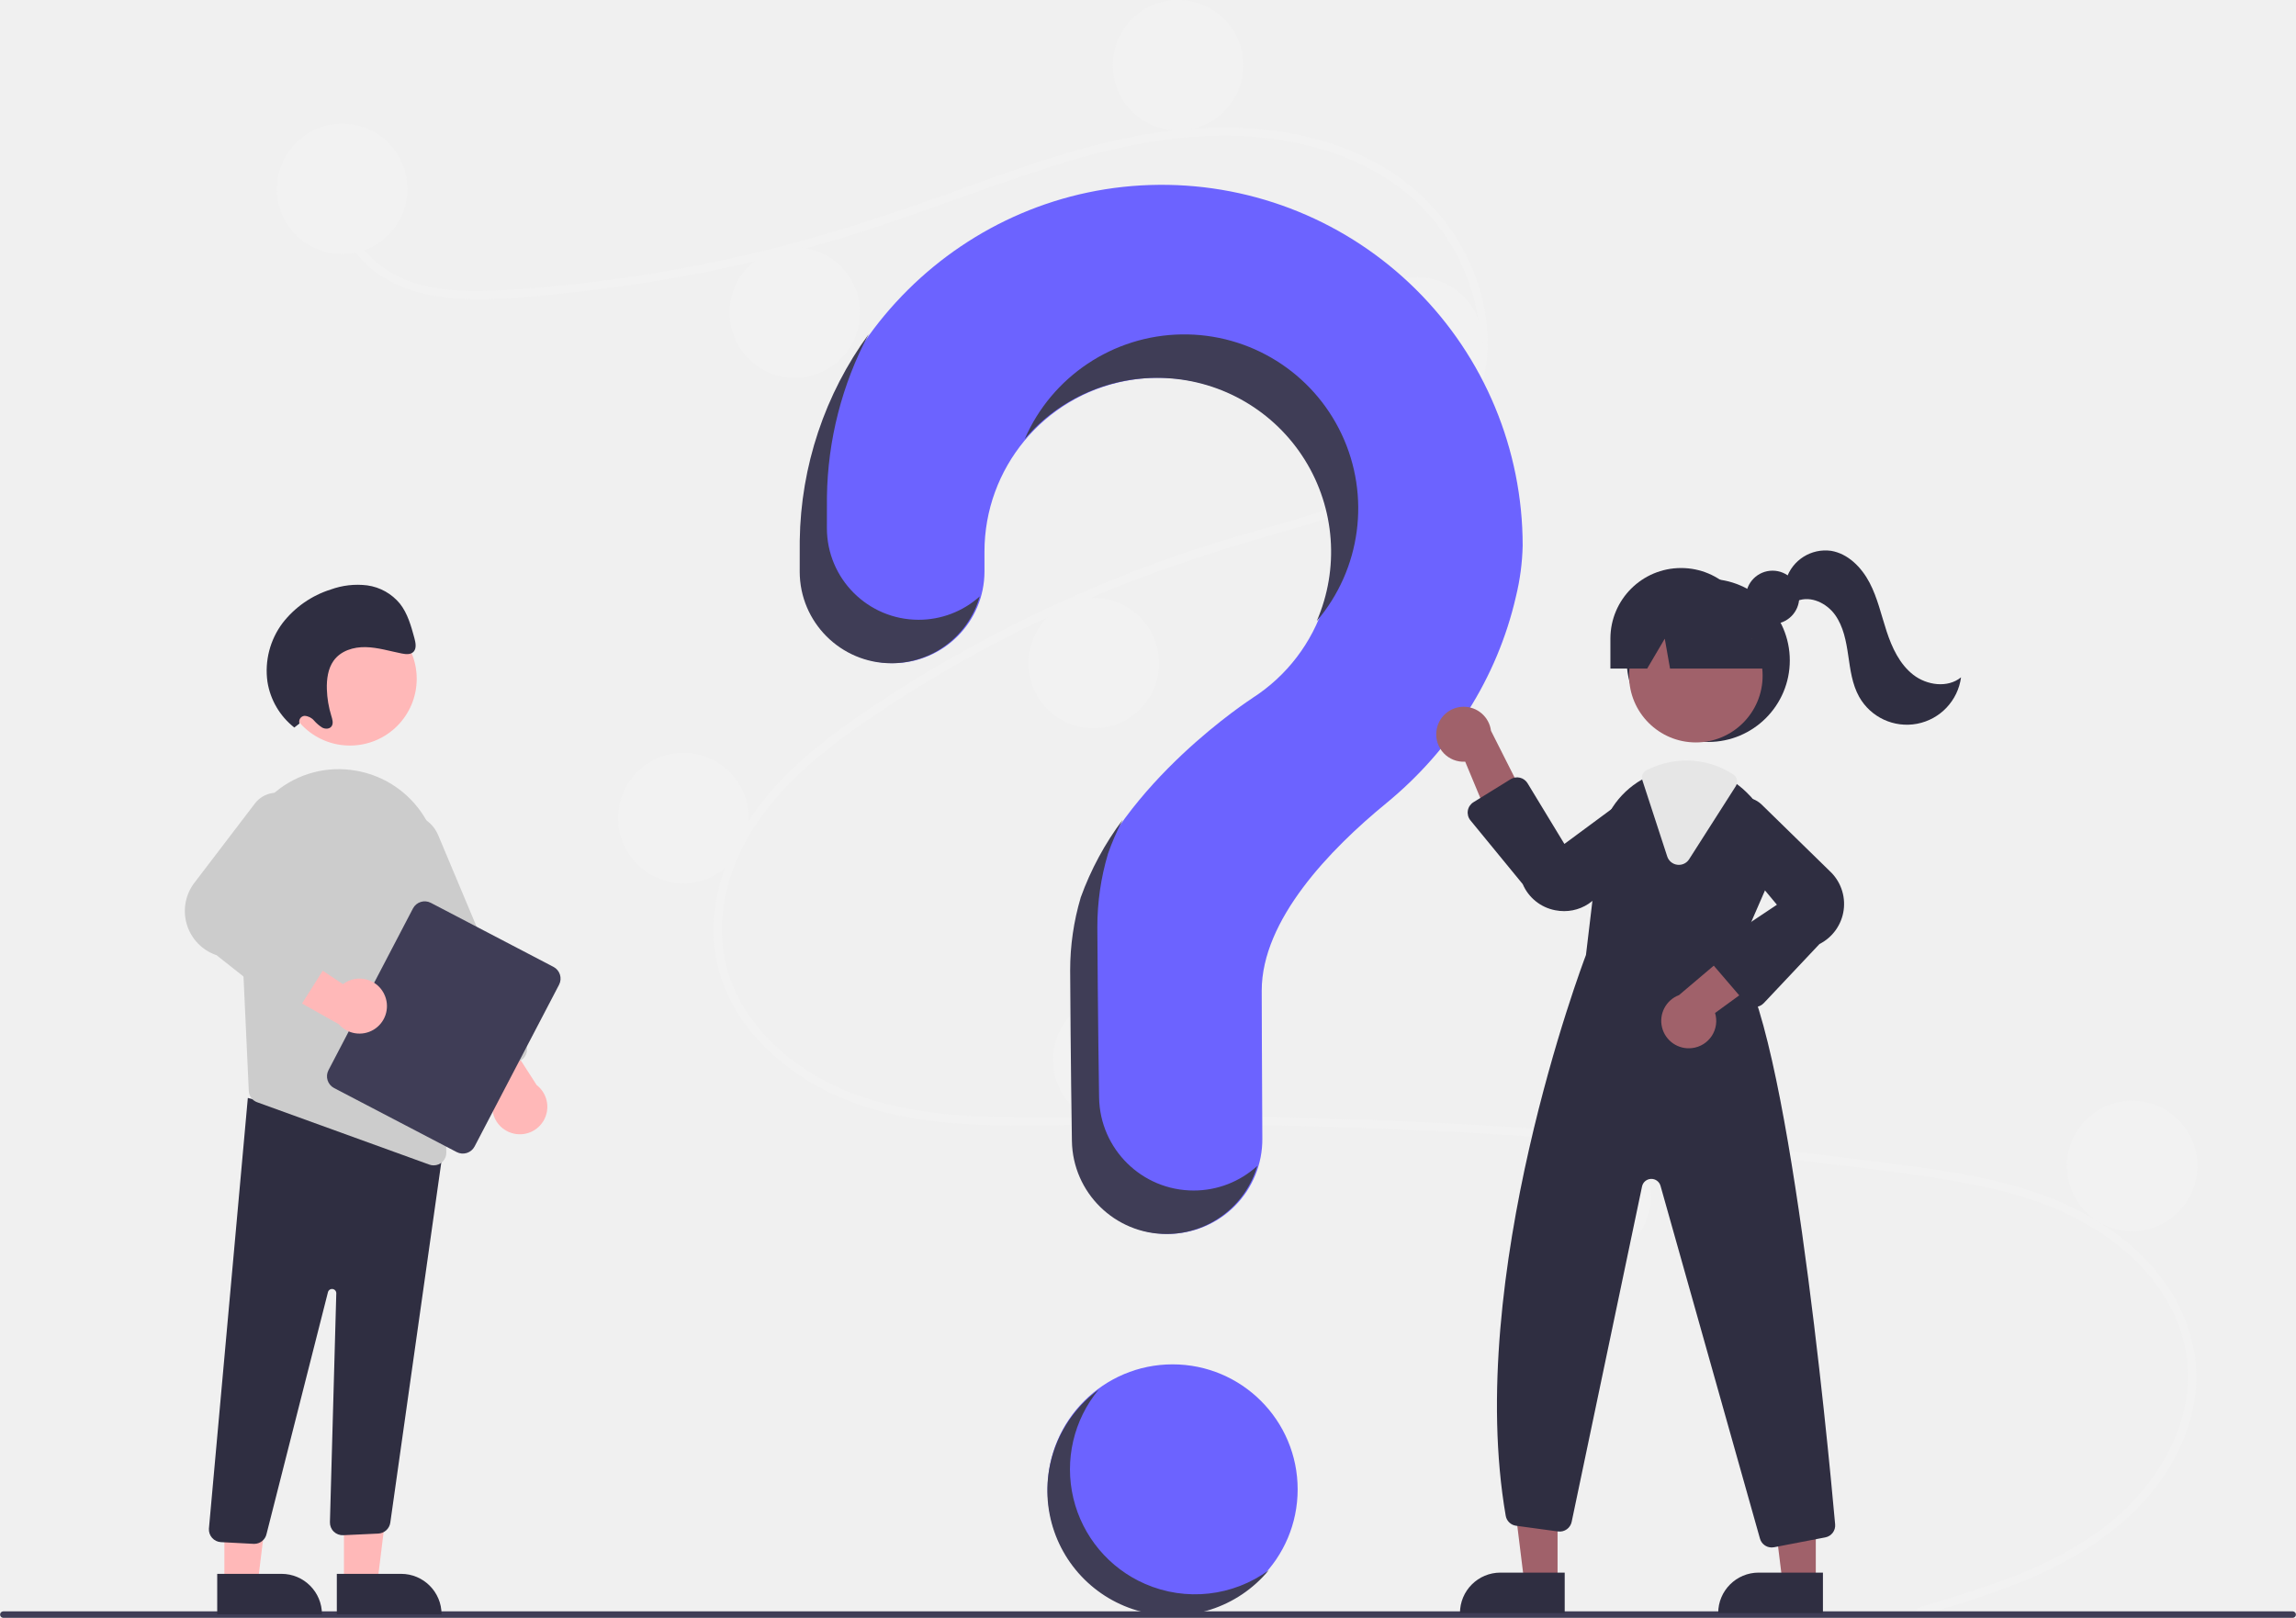
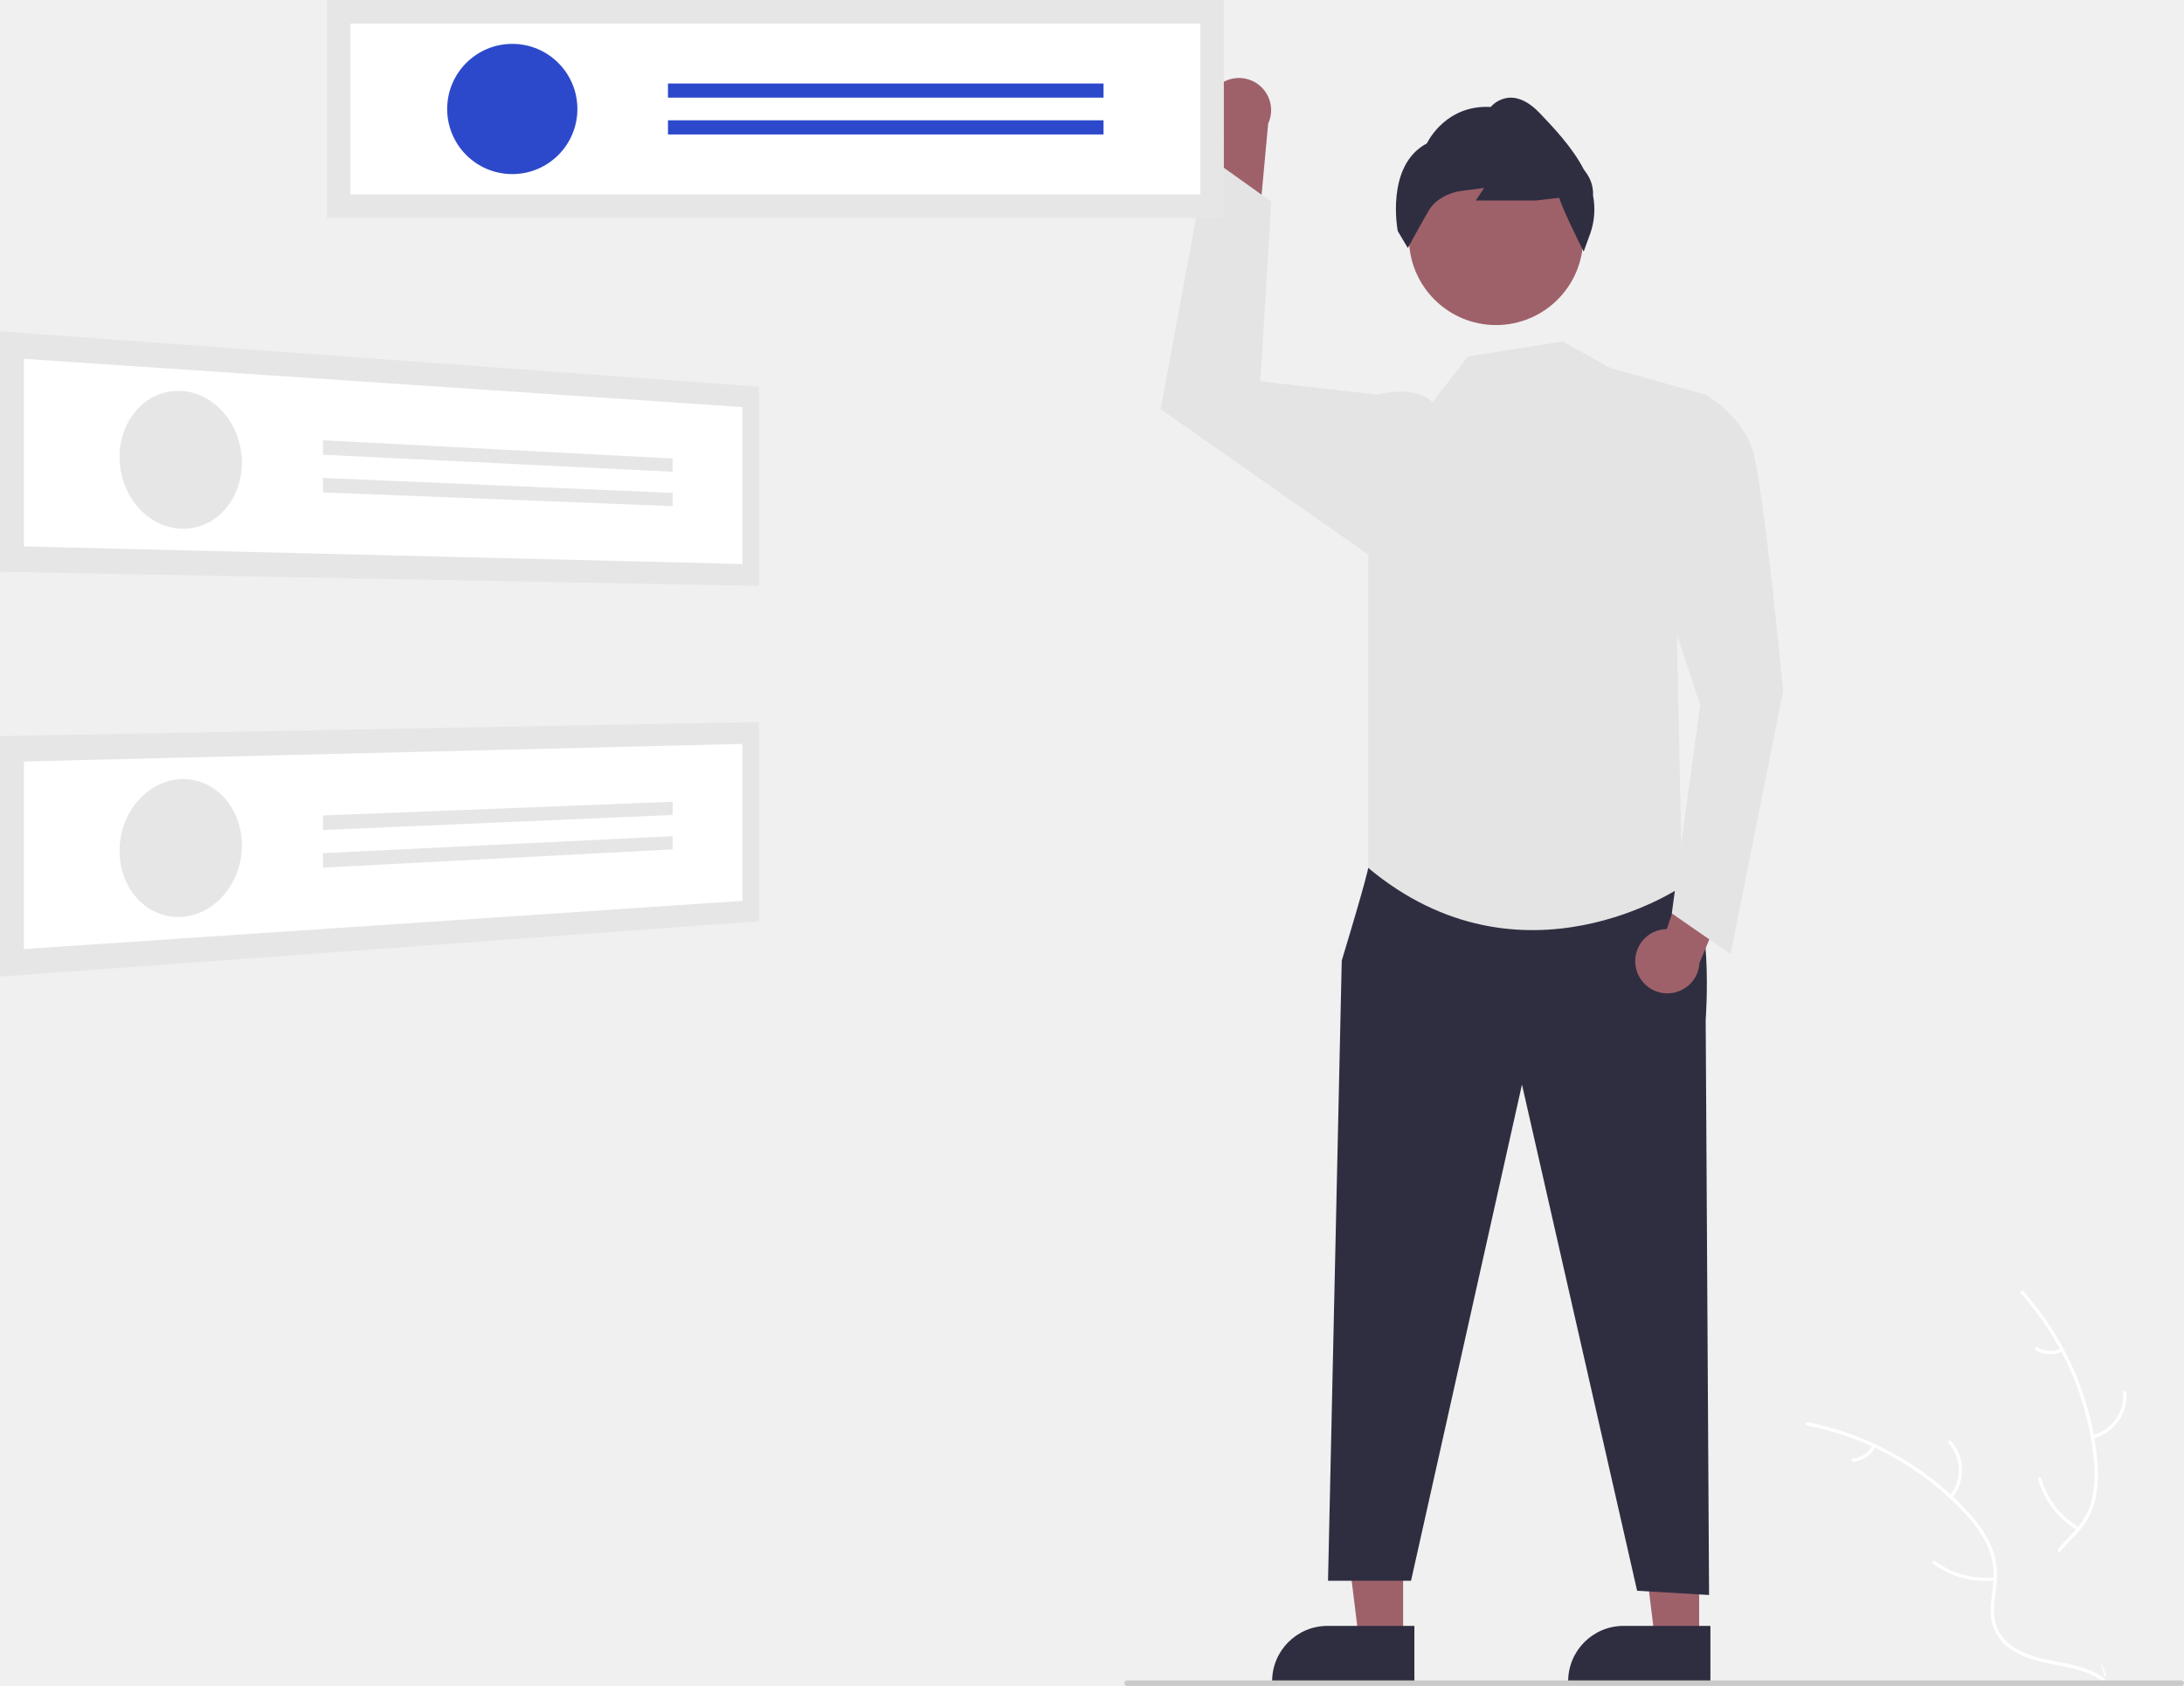
- <svg xmlns="http://www.w3.org/2000/svg" id="ef672dd0-2e16-4c9d-8107-606b55e40777" data-name="Layer 1" width="844.675" height="595.262" viewBox="0 0 844.675 595.262">
-   <circle cx="431.393" cy="548" r="46" fill="#6c63ff" />
-   <path d="M883.862,743.785c25.735-7.729,53.094-15.788,73.503-34.161,18.238-16.418,30.55-41.489,22.995-66.112-7.54-24.572-30.124-40.956-53.442-49.105-13.225-4.622-27.061-7.186-40.891-9.2-15.035-2.19-30.136-3.984-45.23-5.71q-91.677-10.486-184.044-12.811c-30.385-.765-60.764-.747-91.152-.306-27.139.394-55.722.384-80.899-11.151-19.578-8.97-37.348-25.289-42.803-46.734-6.297-24.755,5.318-49.964,21.98-67.892,8.783-9.45,19.047-17.404,29.636-24.717,11.487-7.934,23.375-15.306,35.521-22.188a494.634,494.634,0,0,1,74.767-34.468c12.746-4.634,25.68-8.633,38.728-12.321,11.017-3.115,22.068-6.234,32.716-10.477,20.583-8.204,40.161-22.1,45.395-44.881,4.96-21.591-3.403-45.031-18.065-61.071-16.963-18.557-42.539-26.692-67.06-28.008-27.528-1.478-54.422,5.412-80.297,14.156-27.597,9.326-54.599,20.049-82.778,27.603a556.958,556.958,0,0,1-85.196,15.837c-14.082,1.5-28.59,3.193-42.756,2.045-11.872-.962-23.684-4.454-32.434-12.88-7.503-7.225-11.972-17.154-10.435-27.632.279-1.903,3.17-1.094,2.893.798-1.87,12.755,6.8,24.509,17.484,30.529,12.348,6.958,27.374,6.968,41.122,6.172a537.825,537.825,0,0,0,88.515-12.796c28.593-6.531,56.164-15.866,83.704-25.839,26.156-9.472,52.897-18.716,80.84-20.767,24.246-1.78,49.752,1.752,70.874,14.423,18.564,11.136,32.215,29.707,36.565,51.018,4.25,20.825-1.636,41.785-17.4,56.317-16.321,15.046-38.701,21.479-59.557,27.404-26.452,7.514-52.337,16.298-77.392,27.703a485.824,485.824,0,0,0-72.8,40.928c-22.246,15.202-44.201,34.331-51.237,61.451-3.277,12.633-2.672,26.032,2.812,37.965,4.876,10.61,12.907,19.535,22.262,26.419,22.321,16.424,50.453,19.797,77.414,20.132,30.281.377,60.564-.645,90.855-.148q92.599,1.52,184.819,11.273,23.108,2.446,46.158,5.407c13.822,1.776,27.69,3.541,41.278,6.695,24.162,5.608,47.674,16.392,62.692,36.878a61.319,61.319,0,0,1,11.947,30.446c1.051,11.524-1.77,23.069-6.98,33.321-11.532,22.69-33.134,37.123-56.073,46.605-12.287,5.079-25.032,8.926-37.752,12.746-1.853.557-2.645-2.338-.798-2.893Z" transform="translate(-177.6623 -152.3692)" fill="#f2f2f2" />
-   <circle cx="125.893" cy="69.5" r="24" fill="#f2f2f2" />
-   <circle cx="292.393" cy="115" r="24" fill="#f2f2f2" />
-   <circle cx="433.393" cy="24" r="24" fill="#f2f2f2" />
-   <circle cx="521.393" cy="126" r="24" fill="#f2f2f2" />
-   <circle cx="402.393" cy="244" r="24" fill="#f2f2f2" />
-   <circle cx="251.393" cy="301" r="24" fill="#f2f2f2" />
-   <circle cx="411.393" cy="390" r="24" fill="#f2f2f2" />
-   <circle cx="583.393" cy="440" r="24" fill="#f2f2f2" />
-   <circle cx="784.393" cy="429" r="24" fill="#f2f2f2" />
-   <path d="M604.128,220.373c-71.892.508-130.756,58.93-131.777,130.816-.009.664-.014,5.33-.013,11.434a33.748,33.748,0,0,0,33.744,33.746h0a33.769,33.769,0,0,0,33.761-33.798c-.003-4.152-.006-7.026-.006-7.202a64,64,0,1,1,98.52,53.879l.012.014s-48.028,30.92-62.671,73.335l.012.003a94.004,94.004,0,0,0-3.874,26.768c0,3.725.219,36.321.643,62.778a34.786,34.786,0,0,0,34.79,34.222h0a34.796,34.796,0,0,0,34.794-35.011c-.147-24.229-.227-52.442-.227-54.489,0-26.045,25.125-51.995,45.764-68.917,23.766-19.487,40.868-46.043,47.737-75.999a86.762,86.762,0,0,0,2.499-18.834A132.75,132.75,0,0,0,604.128,220.373Z" transform="translate(-177.6623 -152.3692)" fill="#6c63ff" />
-   <path d="M1021.147,747.631H178.853a1.191,1.191,0,0,1,0-2.381h842.294a1.191,1.191,0,0,1,0,2.381Z" transform="translate(-177.6623 -152.3692)" fill="#3f3d56" />
-   <circle cx="628.449" cy="242.996" r="30" fill="#2f2e41" />
-   <polygon points="573.012 582.129 560.753 582.129 554.92 534.841 573.015 534.841 573.012 582.129" fill="#a0616a" />
-   <path d="M551.996,578.626h23.644a0,0,0,0,1,0,0v14.887a0,0,0,0,1,0,0H537.109a0,0,0,0,1,0,0v0A14.887,14.887,0,0,1,551.996,578.626Z" fill="#2f2e41" />
-   <polygon points="668.012 582.129 655.753 582.129 649.92 534.841 668.015 534.841 668.012 582.129" fill="#a0616a" />
-   <path d="M646.996,578.626h23.644a0,0,0,0,1,0,0v14.887a0,0,0,0,1,0,0H632.109a0,0,0,0,1,0,0v0A14.887,14.887,0,0,1,646.996,578.626Z" fill="#2f2e41" />
-   <circle cx="623.89" cy="248.61" r="24.561" fill="#a0616a" />
-   <path d="M816.191,504.775l10.99-25.25a31.383,31.383,0,0,0-6.95-35.6,31.873,31.873,0,0,0-3.07-2.67,30.935,30.935,0,0,0-18.99-6.57,32.179,32.179,0,0,0-13.4,2.98c-.36.16-.71.33-1.07.5-.69.33-1.37.69-2.03,1.06a31.678,31.678,0,0,0-15.7,23.88l-4.85,40.64c-1.22,3.19-44.74,118.39-29.52,206.34a4.467,4.467,0,0,0,3.82,3.67l15.43,2.1a4.497,4.497,0,0,0,5.01-3.53l25.89-123.41a3.503,3.503,0,0,1,6.8-.23l36.58,129.78a4.471,4.471,0,0,0,4.31,3.28,5.122,5.122,0,0,0,.87-.08l18.85-3.63a4.471,4.471,0,0,0,3.63-4.81C850.021,682.335,835.301,527.605,816.191,504.775Z" transform="translate(-177.6623 -152.3692)" fill="#2f2e41" />
-   <path d="M706.102,421.419A10.056,10.056,0,0,0,716.696,432.623l13.729,32.992,10.385-15.394-14.629-28.97a10.11,10.11,0,0,0-20.079.169Z" transform="translate(-177.6623 -152.3692)" fill="#a0616a" />
-   <path d="M800.19,537.996a10.056,10.056,0,0,0,8.427-12.913l28.885-21.038-17.39-6.512-24.764,20.977a10.11,10.11,0,0,0,4.842,19.487Z" transform="translate(-177.6623 -152.3692)" fill="#a0616a" />
-   <path d="M753.102,487.61a17.057,17.057,0,0,1-3.298-.325,16.305,16.305,0,0,1-11.948-9.616l-19.234-23.453a4.501,4.501,0,0,1,1.111-6.681l13.684-8.471a4.5,4.5,0,0,1,6.215,1.49l13.556,22.334L779.15,443.702A9.721,9.721,0,0,1,790.46,459.264l-25.912,23.637A16.253,16.253,0,0,1,753.102,487.61Z" transform="translate(-177.6623 -152.3692)" fill="#2f2e41" />
-   <path d="M823.252,522.883c-.035,0-.071,0-.106-.001a4.508,4.508,0,0,1-3.311-1.57l-12.166-14.193a4.5,4.5,0,0,1,.92-6.673l22.781-15.188-20.638-24.812a9.721,9.721,0,0,1,14.887-12.183l25.084,24.513a16.525,16.525,0,0,1-3.675,26.94l-20.501,21.754A4.507,4.507,0,0,1,823.252,522.883Z" transform="translate(-177.6623 -152.3692)" fill="#2f2e41" />
-   <path d="M795.307,470.584a4.632,4.632,0,0,1-.584-.037,4.461,4.461,0,0,1-3.71-3.069l-9.142-28.029a3.083,3.083,0,0,1,1.594-3.725l.297-.14c.269-.128.535-.254.807-.375a32.574,32.574,0,0,1,13.603-3.023,31.327,31.327,0,0,1,17.161,5.157,3.13,3.13,0,0,1,.901,4.294L799.084,468.504A4.455,4.455,0,0,1,795.307,470.584Z" transform="translate(-177.6623 -152.3692)" fill="#e6e6e6" />
-   <circle cx="652.101" cy="219.786" r="9.817" fill="#2f2e41" />
-   <path d="M796.111,361.365h0a26,26,0,0,0-26,26v11h13.529l6.471-11,1.941,11h41.059l-11-11A26,26,0,0,0,796.111,361.365Z" transform="translate(-177.6623 -152.3692)" fill="#2f2e41" />
-   <path d="M834.809,365.431a15.15,15.15,0,0,1,16.481-10.396c6.256,1.046,11.202,6.075,14.149,11.691s4.308,11.903,6.289,17.928,4.791,12.084,9.793,15.984,12.677,4.958,17.59.946a20.118,20.118,0,0,1-37.477,7.181c-2.592-4.612-3.261-10.017-4.03-15.251s-1.767-10.65-4.862-14.94-8.888-7.093-13.804-5.139Z" transform="translate(-177.6623 -152.3692)" fill="#2f2e41" />
-   <path d="M515.609,380.408h0a33.748,33.748,0,0,1-33.744-33.746c-0-6.104.004-10.771.013-11.434a131.507,131.507,0,0,1,15.359-59.909,131.803,131.803,0,0,0-25.359,75.909c-.009.664-.014,5.33-.013,11.434a33.748,33.748,0,0,0,33.744,33.746h0A33.773,33.773,0,0,0,538.097,371.817,33.622,33.622,0,0,1,515.609,380.408Z" transform="translate(-177.6623 -152.3692)" fill="#3f3d56" />
-   <path d="M606.415,291.478a64.004,64.004,0,0,1,55.659,89.413,63.997,63.997,0,1,0-107.426-66.985A63.871,63.871,0,0,1,606.415,291.478Z" transform="translate(-177.6623 -152.3692)" fill="#3f3d56" />
-   <path d="M616.797,590.408h0a34.787,34.787,0,0,1-34.79-34.222c-.423-26.456-.643-59.052-.643-62.778a94.004,94.004,0,0,1,3.874-26.768l-.012-.003a95.069,95.069,0,0,1,5.494-12.701,110.047,110.047,0,0,0-15.494,28.701l.012.003a94.004,94.004,0,0,0-3.874,26.768c0,3.725.219,36.321.643,62.778a34.787,34.787,0,0,0,34.79,34.222h0a34.803,34.803,0,0,0,33.402-25.048A34.66,34.66,0,0,1,616.797,590.408Z" transform="translate(-177.6623 -152.3692)" fill="#3f3d56" />
-   <polygon points="126.541 582.585 138.8 582.584 144.633 535.296 126.538 535.297 126.541 582.585" fill="#ffb8b8" />
-   <path d="M301.576,731.451H340.107a0,0,0,0,1,0,0v14.887a0,0,0,0,1,0,0H316.463A14.887,14.887,0,0,1,301.576,731.451v0A0,0,0,0,1,301.576,731.451Z" transform="translate(464.0541 1325.404) rotate(179.9974)" fill="#2f2e41" />
-   <polygon points="82.541 582.585 94.8 582.584 100.633 535.296 82.538 535.297 82.541 582.585" fill="#ffb8b8" />
-   <path d="M257.576,731.451H296.107a0,0,0,0,1,0,0v14.887a0,0,0,0,1,0,0H272.463A14.887,14.887,0,0,1,257.576,731.451v0A0,0,0,0,1,257.576,731.451Z" transform="translate(376.0541 1325.406) rotate(179.9974)" fill="#2f2e41" />
-   <path d="M270.917,720.411l-11.975-.63a4.673,4.673,0,0,1-4.419-4.967l14.313-158.466,65.911,17.786,6.35-1.732L321.239,712.686a4.696,4.696,0,0,1-4.358,3.945l-12.909.601a4.674,4.674,0,0,1-4.931-4.796l2.339-84.196a1.558,1.558,0,0,0-3.083-.36L275.739,716.692a4.646,4.646,0,0,1-4.569,3.725C271.086,720.418,271.002,720.416,270.917,720.411Z" transform="translate(-177.6623 -152.3692)" fill="#2f2e41" />
-   <circle cx="128.742" cy="249.759" r="24.561" fill="#ffb8b8" />
-   <path d="M265.512,474.287l2.701,58.267.976,21.199a4.642,4.642,0,0,0,3.074,4.175l63.336,22.943a4.477,4.477,0,0,0,1.6.28,4.644,4.644,0,0,0,4.664-4.788L339.266,471.597A36.93,36.93,0,0,0,308.522,435.92c-.613-.093-1.236-.187-1.859-.27a36.249,36.249,0,0,0-29.165,9.441,37.236,37.236,0,0,0-11.986,29.196Z" transform="translate(-177.6623 -152.3692)" fill="#ccc" />
-   <path d="M365.855,569.245a10.064,10.064,0,0,1-5.369-15.227l-21.478-28.56,18.534-1.147,17.554,27.297a10.111,10.111,0,0,1-9.242,17.637Z" transform="translate(-177.6623 -152.3692)" fill="#ffb8b8" />
-   <path d="M350.753,548.85a4.644,4.644,0,0,1-2.541-2.518L315.854,469.237a12.463,12.463,0,1,1,22.984-9.647l32.358,77.095a4.679,4.679,0,0,1-2.5,6.118l-14.365,6.029a4.642,4.642,0,0,1-3.577.017Z" transform="translate(-177.6623 -152.3692)" fill="#ccc" />
-   <path d="M298.508,546.131,329.587,486.622a4.878,4.878,0,0,1,6.575-2.063l45.112,23.56a4.878,4.878,0,0,1,2.063,6.575l-31.079,59.509a4.878,4.878,0,0,1-6.575,2.063L300.571,552.706A4.878,4.878,0,0,1,298.508,546.131Z" transform="translate(-177.6623 -152.3692)" fill="#3f3d56" />
-   <path d="M319.351,518.943a10.064,10.064,0,0,0-15.517-4.46l-29.778-19.754-.051,18.57L302.29,529.21a10.111,10.111,0,0,0,17.06-10.267Z" transform="translate(-177.6623 -152.3692)" fill="#ffb8b8" />
-   <path d="M281.701,523.119l-24.337-19.278a17.163,17.163,0,0,1-7.823-27.135l22.097-28.96a10.096,10.096,0,0,1,17.13,10.284l-17.484,28.6,25.694,12.187a4.674,4.674,0,0,1,1.948,6.72l-10.372,16.414a4.682,4.682,0,0,1-3.167,2.111c-.026.004-.051.008-.077.012A4.696,4.696,0,0,1,281.701,523.119Z" transform="translate(-177.6623 -152.3692)" fill="#ccc" />
-   <path d="M287.845,418.574a2.135,2.135,0,0,1,1.856-2.819,4.93,4.93,0,0,1,3.476,1.715,13.833,13.833,0,0,0,3.071,2.637c1.188.599,2.8.514,3.477-.628.636-1.072.2-2.508-.185-3.753a36.907,36.907,0,0,1-1.63-9.77c-.111-3.7.411-7.562,2.46-10.448,2.644-3.725,7.371-5.139,11.845-5.036s8.875,1.484,13.307,2.357c1.53.301,3.328.456,4.352-.73,1.088-1.261.688-3.301.226-5.004-1.201-4.417-2.475-8.985-5.265-12.552a18.898,18.898,0,0,0-12.061-6.79,28.938,28.938,0,0,0-13.462,1.528,36.096,36.096,0,0,0-17.683,12.319,29.236,29.236,0,0,0-5.578,21.6,26.667,26.667,0,0,0,9.886,16.855Z" transform="translate(-177.6623 -152.3692)" fill="#2f2e41" />
-   <path d="M598.92,735.149a45.994,45.994,0,0,1-17.07-71.489,45.997,45.997,0,1,0,62.569,66.464A45.969,45.969,0,0,1,598.92,735.149Z" transform="translate(-177.6623 -152.3692)" fill="#3f3d56" />
+ <svg xmlns="http://www.w3.org/2000/svg" data-name="Layer 1" width="789.382" height="609.376" viewBox="0 0 789.382 609.376">
+   <path d="M981.309,673.983c-3.318-26.678-19.851-52.964-45.294-61.646a123.863,123.863,0,0,1-.006,85.04c-3.91,10.575-9.359,21.93-5.682,32.589,2.288,6.632,7.886,11.706,14.142,14.879,6.257,3.173,13.202,4.685,20.059,6.167l1.35,1.116C976.763,727.547,984.626,700.661,981.309,673.983Z" transform="translate(-205.3091 -145.312)" fill="#f0f0f0" />
+   <path d="M935.762,612.842a105.87,105.87,0,0,1,26.319,59.583,45.591,45.591,0,0,1-.519,14.275,26.149,26.149,0,0,1-6.503,12.128c-2.931,3.221-6.303,6.175-8.4,10.052a16.011,16.011,0,0,0-.782,13.071c1.852,5.311,5.501,9.64,9.218,13.749,4.126,4.563,8.484,9.236,10.238,15.285.213.733,1.337.36,1.125-.371C963.406,740.091,953.19,734.113,948.318,724.635c-2.273-4.423-3.228-9.558-1.096-14.227,1.864-4.083,5.338-7.133,8.334-10.368a27.902,27.902,0,0,0,6.801-11.622,42.148,42.148,0,0,0,1.066-14.203,102.713,102.713,0,0,0-7.502-31.213,107.747,107.747,0,0,0-19.374-31.048c-.507-.567-1.287.325-.784.889Z" transform="translate(-205.3091 -145.312)" fill="#fff" />
+   <path d="M961.762,665.255a15.884,15.884,0,0,0,12.091-16.639c-.06-.76-1.244-.702-1.184.059A14.708,14.708,0,0,1,961.391,664.13c-.742.176-.366,1.3.371,1.125Z" transform="translate(-205.3091 -145.312)" fill="#fff" />
+   <path d="M956.76,697.392a30.615,30.615,0,0,1-13.671-17.632c-.215-.732-1.34-.36-1.125.371A31.844,31.844,0,0,0,956.227,698.45c.657.39,1.186-.671.533-1.058Z" transform="translate(-205.3091 -145.312)" fill="#fff" />
+   <path d="M950.181,632.746a8.991,8.991,0,0,1-8.52-.433c-.652-.398-1.18.663-.533,1.058a10.075,10.075,0,0,0,9.425.499.612.612,0,0,0,.377-.748.595.595,0,0,0-.748-.377Z" transform="translate(-205.3091 -145.312)" fill="#fff" />
+   <path d="M858.461,659.988c.4.26.8.52,1.2.79A118.405,118.405,0,0,1,874.801,672.598c.37.33.74.67,1.1,1.01a124.827,124.827,0,0,1,27.11,37.11,121.222,121.222,0,0,1,6.64,17.18c2.45,8.13,4.46,17.14,9.31,23.79a20.796,20.796,0,0,0,1.62,2h43.83c.1-.05.2-.09.3-.14l1.75.08c-.07-.31-.15-.63-.22-.94-.04-.18-.09-.36-.13-.54-.03-.12-.06-.24-.08-.35-.01-.04-.02-.08-.03-.11-.02-.11-.05-.21-.07-.31q-.66-2.685-1.36-5.37c0-.01,0-.01-.01-.02-3.59-13.63-8.35-27.08-15-39.38-.2-.37-.4-.75-.62-1.12a115.674,115.674,0,0,0-10.39-15.76,102.26,102.26,0,0,0-6.81-7.79,85.037,85.037,0,0,0-21.28-15.94c-15.72-8.3-33.92-11.48-50.72-6.41C859.311,659.718,858.891,659.848,858.461,659.988Z" transform="translate(-205.3091 -145.312)" fill="#f0f0f0" />
+   <path d="M858.559,660.544a105.87,105.87,0,0,1,56.888,31.728,45.592,45.592,0,0,1,8.181,11.71,26.149,26.149,0,0,1,2.109,13.599c-.401,4.336-1.314,8.725-.655,13.084a16.011,16.011,0,0,0,7.245,10.907c4.676,3.126,10.197,4.385,15.638,5.429,6.042,1.159,12.335,2.267,17.377,6.04.611.457,1.285-.517.675-.974-8.773-6.566-20.529-5.188-30.126-9.823-4.478-2.163-8.332-5.688-9.441-10.699-.97-4.382-.033-8.909.412-13.296a27.902,27.902,0,0,0-1.567-13.374,42.148,42.148,0,0,0-7.7-11.981A102.712,102.712,0,0,0,892.813,672.488a107.747,107.747,0,0,0-34.163-13.126c-.746-.148-.832,1.035-.091,1.182Z" transform="translate(-205.3091 -145.312)" fill="#fff" />
+   <path d="M910.875,686.739a15.884,15.884,0,0,0-.364-20.565c-.506-.57-1.416.189-.91.76a14.708,14.708,0,0,1,.299,19.13c-.486.587.491,1.259.974.675Z" transform="translate(-205.3091 -145.312)" fill="#fff" />
+   <path d="M926.23,715.41a30.615,30.615,0,0,1-21.531-5.847c-.613-.455-1.286.52-.675.974a31.844,31.844,0,0,0,22.418,6.039c.759-.084.543-1.25-.212-1.166Z" transform="translate(-205.3091 -145.312)" fill="#fff" />
+   <path d="M882.055,667.755a8.991,8.991,0,0,1-7.064,4.785c-.76.075-.543,1.24.212,1.166a10.075,10.075,0,0,0,7.826-5.276.612.612,0,0,0-.15-.824.595.595,0,0,0-.824.15Z" transform="translate(-205.3091 -145.312)" fill="#fff" />
+   <path d="M644.013,177.913a11.554,11.554,0,0,0,3.482,17.371l-6.756,40.498,19.502-8.655,3.426-37.131A11.616,11.616,0,0,0,644.013,177.913Z" transform="translate(-205.3091 -145.312)" fill="#9e616a" />
+   <polygon points="614.147 592.883 598.201 592.882 590.615 531.376 614.15 531.377 614.147 592.883" fill="#9e616a" />
+   <path d="M823.523,753.652l-51.417-.002V753a20.014,20.014,0,0,1,20.013-20.012h.001l31.404.001Z" transform="translate(-205.3091 -145.312)" fill="#2f2e41" />
+   <polygon points="507.147 592.883 491.201 592.882 483.615 531.376 507.15 531.377 507.147 592.883" fill="#9e616a" />
+   <path d="M716.523,753.652l-51.417-.002V753a20.014,20.014,0,0,1,20.013-20.012h.001l31.404.001Z" transform="translate(-205.3091 -145.312)" fill="#2f2e41" />
+   <path d="M705.809,451.188l-5.96,7.839s-.54,3.661-9.58,33.486L685.309,716.688h30l40.1-179.366,41.618,182.965,26.006,1.534-1.223-207.959s3.285-42.783-8.358-50.728S705.809,451.188,705.809,451.188Z" transform="translate(-205.3091 -145.312)" fill="#2f2e41" />
+   <circle cx="540.732" cy="86.013" r="31.48" fill="#9e616a" />
+   <path d="M777.711,236.253l-.52-1.04c-.804-1.608-7.46-14.975-8.296-18.412l-8.377.985-21.815.003,3.031-4.547-8.014,1.045a18.393,18.393,0,0,0-8.167,3.078,12.513,12.513,0,0,0-3.704,3.819c-2.863,4.902-7.237,12.921-7.281,13.001l-.418.767-3.635-6.114c-.048-.237-4.552-23.731,10.522-31.699.778-1.579,7.403-14,23.061-13.162a9.927,9.927,0,0,1,6.749-3.355c3.576-.187,7.288,1.692,11.015,5.606,4.952,5.199,11.733,12.319,15.835,20.225l1.132,1.614a12.723,12.723,0,0,1,2.264,7.899,26.372,26.372,0,0,1-.899,13.453Z" transform="translate(-205.3091 -145.312)" fill="#2f2e41" />
+   <path d="M770.027,268.729l17.42,9.628,34.218,9.581L811.451,377.483l1.858,88.205s-57.921,39.678-113.46-6.661V348.003l3.286-60.065s13.29-3.776,19.983,2.737l12.692-16.487Z" transform="translate(-205.3091 -145.312)" fill="#e4e4e4" />
+   <polygon points="505.5 150.876 497.825 142.626 455.531 137.835 459.5 72.876 436.441 56.426 419.5 147.876 497.758 202.691 505.5 150.876" fill="#e4e4e4" />
+   <path d="M796.542,494.836a11.554,11.554,0,0,1,11.22-13.71l13.021-38.938,13.167,16.788-14.384,34.403a11.616,11.616,0,0,1-23.025,1.458Z" transform="translate(-205.3091 -145.312)" fill="#9e616a" />
+   <path d="M808.809,298.188l12.855-10.25s13.145,7.25,17.145,20.25,11,87,11,87l-19,95-21.248-14.736,10.248-75.264-18-55Z" transform="translate(-205.3091 -145.312)" fill="#e4e4e4" />
+   <rect x="118.143" width="324.202" height="78.782" fill="#e6e6e6" />
+   <path d="M331.958,215.587H639.148V153.819H331.958Z" transform="translate(-205.3091 -145.312)" fill="#fff" />
+   <circle cx="185.159" cy="39.391" r="23.532" fill="#2d49cb" />
+   <rect x="241.432" y="30.183" width="157.429" height="5.116" fill="#2d49cb" />
+   <rect x="241.432" y="43.484" width="157.429" height="5.116" fill="#2d49cb" />
+   <path id="b9910470-ced5-4346-b4bb-f41b58844e24-685" data-name="Rectangle 1" d="M205.309,265.054l274.314,20.009v72.024l-274.314-5.094Z" transform="translate(-205.3091 -145.312)" fill="#e6e6e6" />
+   <path id="bc7e8449-b99b-4317-a70a-91d17db61b29-686" data-name="Path 1" d="M213.95,342.818l259.684,6.351V292.437L213.95,275.021Z" transform="translate(-205.3091 -145.312)" fill="#fff" />
+   <path id="a430bd6b-b2b0-4af3-a079-7f5fd15b0624-687" data-name="Ellipse 1" d="M270.946,286.623a20.649,20.649,0,0,1,8.555,2.477,23.816,23.816,0,0,1,6.916,5.703,26.934,26.934,0,0,1,4.627,8.072,28.228,28.228,0,0,1,1.69,9.644,26.934,26.934,0,0,1-1.69,9.489,23.921,23.921,0,0,1-4.627,7.653,20.886,20.886,0,0,1-6.916,5.07,19.407,19.407,0,0,1-8.555,1.694,20.486,20.486,0,0,1-8.652-2.223,23.603,23.603,0,0,1-7.138-5.611,26.824,26.824,0,0,1-4.849-8.192,28.217,28.217,0,0,1-1.785-9.9,26.893,26.893,0,0,1,1.785-9.742,23.776,23.776,0,0,1,4.85-7.745,20.739,20.739,0,0,1,7.138-4.958A19.396,19.396,0,0,1,270.946,286.623Z" transform="translate(-205.3091 -145.312)" fill="#e6e6e6" />
+   <path id="af019097-0949-417a-9d8d-f710312ce60c-688" data-name="Rectangle 2" d="M322.037,304.444l126.389,6.586v4.787L322.037,309.677Z" transform="translate(-205.3091 -145.312)" fill="#e6e6e6" />
+   <path id="f94f3612-92b8-42d6-ae14-2a9ea684588e-689" data-name="Rectangle 3" d="M322.037,318.051,448.426,323.477v4.787L322.037,323.284Z" transform="translate(-205.3091 -145.312)" fill="#e6e6e6" />
+   <path id="bb553635-e14d-4b1e-b72c-855829e3ad86-690" data-name="Rectangle 4" d="M205.309,411.367l274.314-5.093v72.024l-274.314,20.009Z" transform="translate(-205.3091 -145.312)" fill="#e6e6e6" />
+   <path id="e92d7e39-9dcb-4c0c-b0b9-55aac094bc0c-691" data-name="Path 2" d="M213.95,488.339l259.684-17.417V414.196l-259.684,6.351Z" transform="translate(-205.3091 -145.312)" fill="#fff" />
+   <path id="f8649409-803b-4d56-993a-4da6ceb3c345-692" data-name="Ellipse 2" d="M248.54,451.712a28.181,28.181,0,0,1,2.184-9.82,26.498,26.498,0,0,1,5.167-7.941,23.201,23.201,0,0,1,7.34-5.246,20.243,20.243,0,0,1,8.712-1.781,19.443,19.443,0,0,1,8.458,2.13,21.183,21.183,0,0,1,6.69,5.422,24.319,24.319,0,0,1,4.308,7.891,27.209,27.209,0,0,1,1.309,9.581,28.197,28.197,0,0,1-2.068,9.568,26.626,26.626,0,0,1-4.94,7.852,23.417,23.417,0,0,1-7.128,5.36,20.389,20.389,0,0,1-8.635,2.043,19.415,19.415,0,0,1-8.574-1.882,21.027,21.027,0,0,1-6.916-5.329,24.184,24.184,0,0,1-4.522-8.005A27.176,27.176,0,0,1,248.54,451.712Z" transform="translate(-205.3091 -145.312)" fill="#e6e6e6" />
+   <path id="f70c4d59-0dd2-4f0b-ba41-17bf719deab5-693" data-name="Rectangle 5" d="M322.037,440.077l126.389-4.98v4.787L322.037,445.309Z" transform="translate(-205.3091 -145.312)" fill="#e6e6e6" />
+   <path id="ba176e8f-fd02-45f1-a5f1-dcef4bb8b7ed-694" data-name="Rectangle 6" d="M322.037,453.682l126.389-6.14v4.787L322.037,458.916Z" transform="translate(-205.3091 -145.312)" fill="#e6e6e6" />
+   <path d="M993.691,754.688h-381a1,1,0,0,1,0-2h381a1,1,0,0,1,0,2Z" transform="translate(-205.3091 -145.312)" fill="#cacaca" />
</svg>
